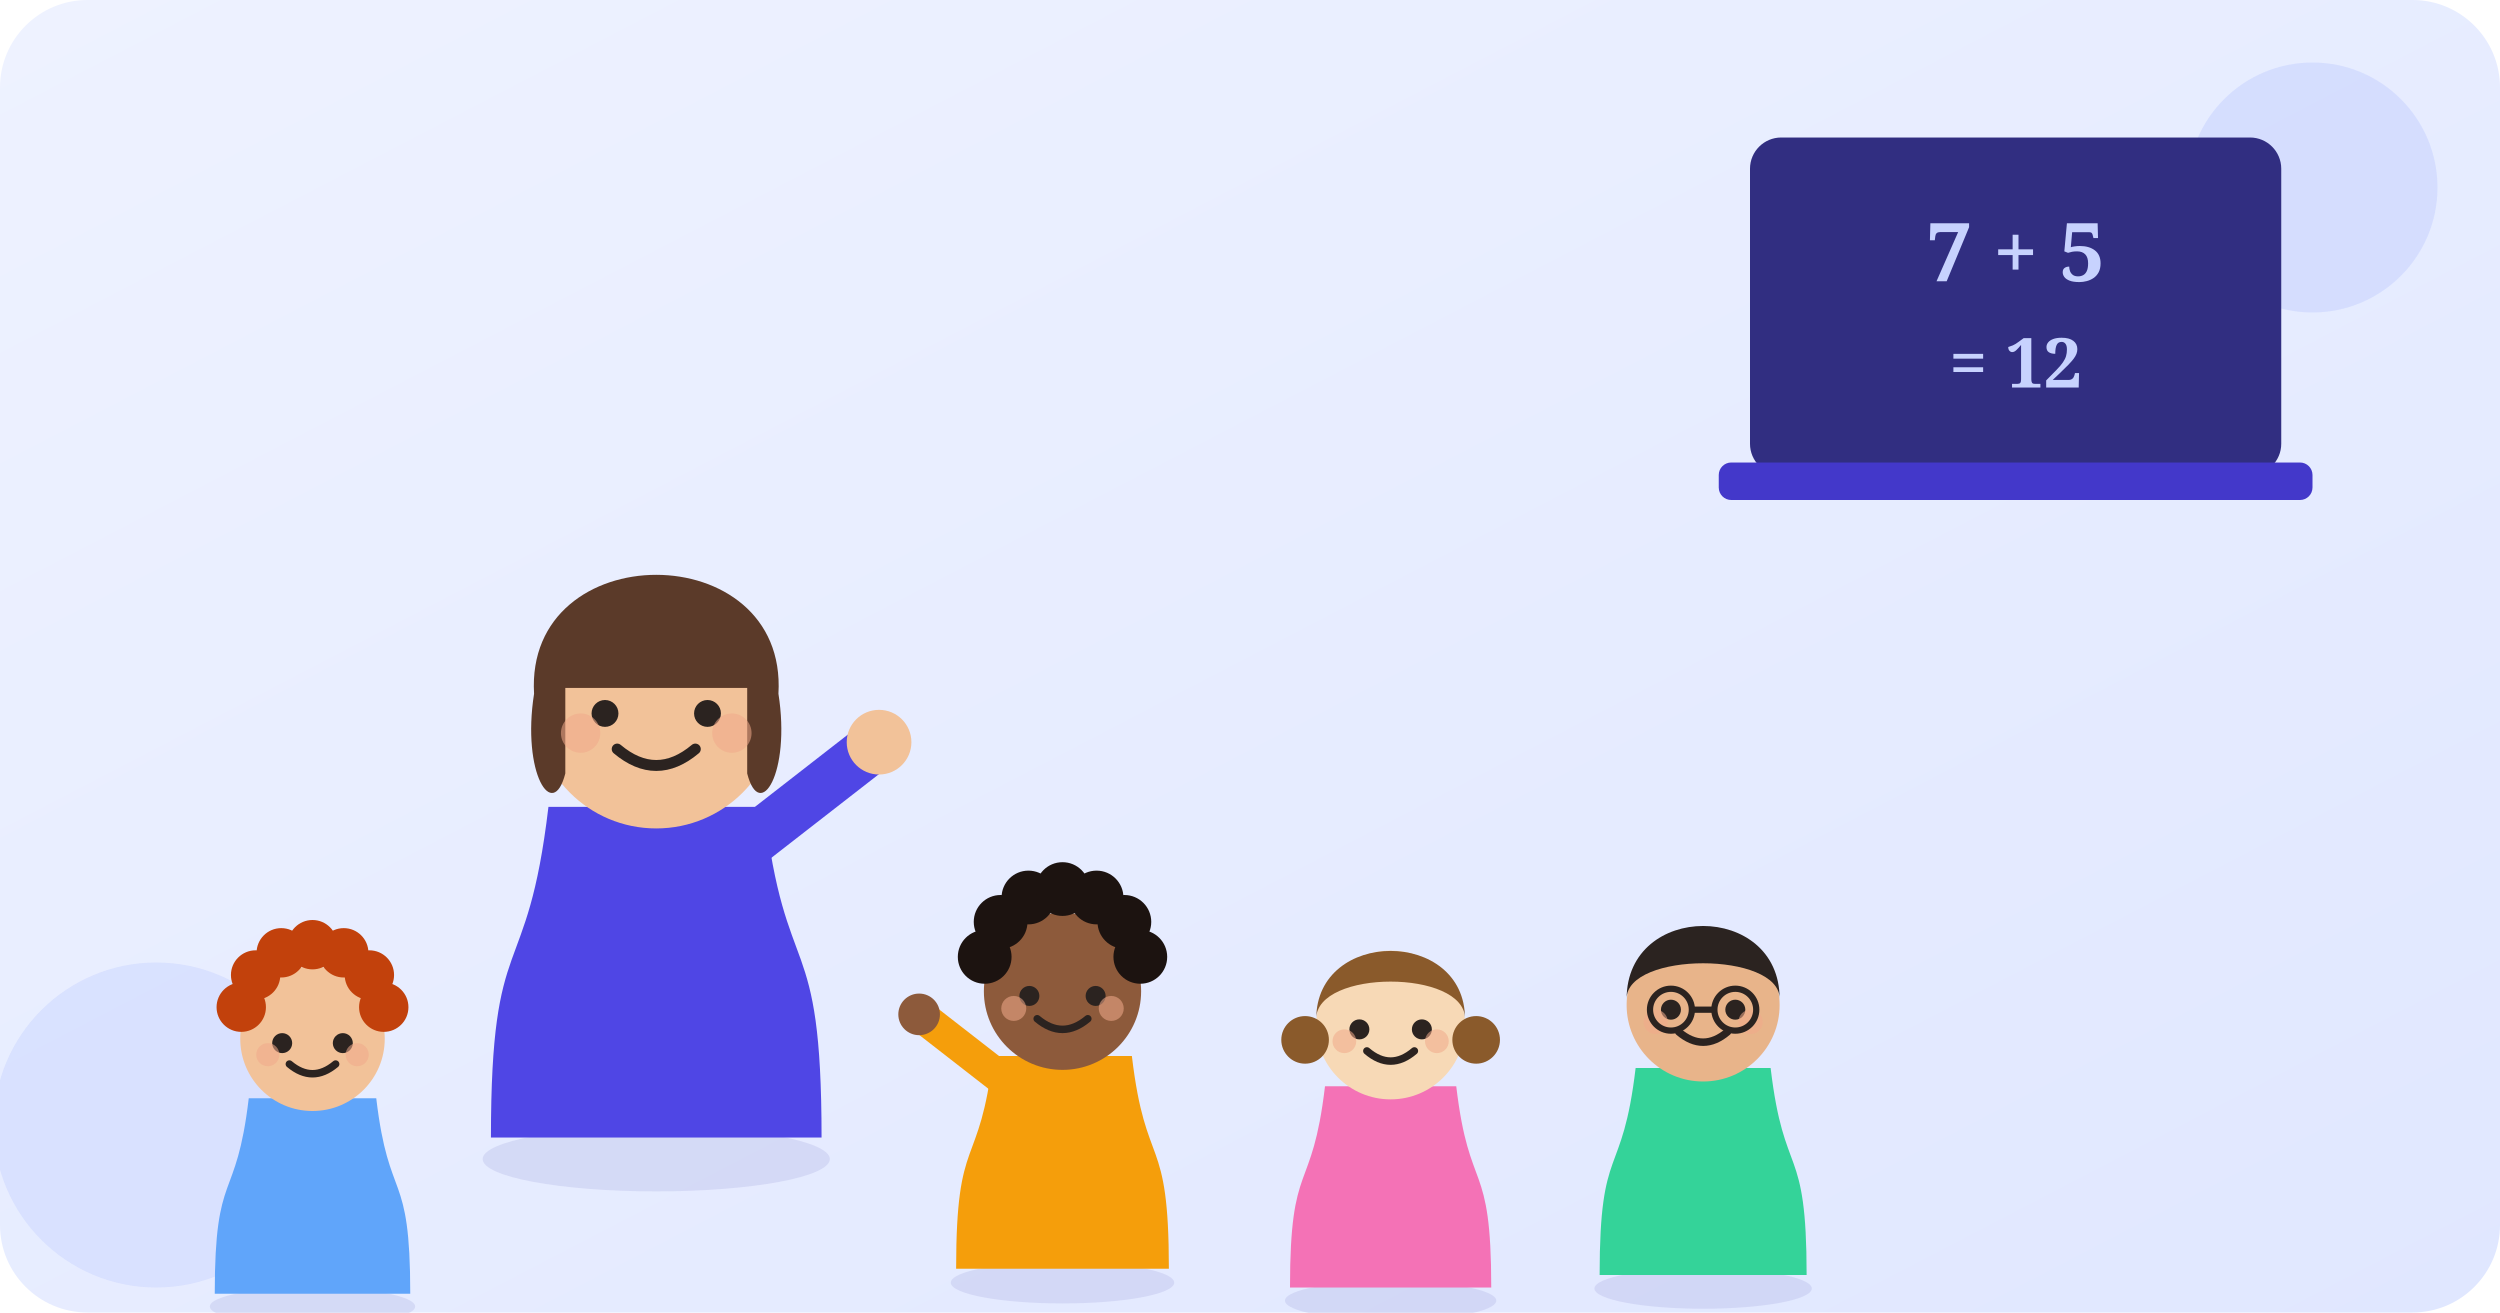
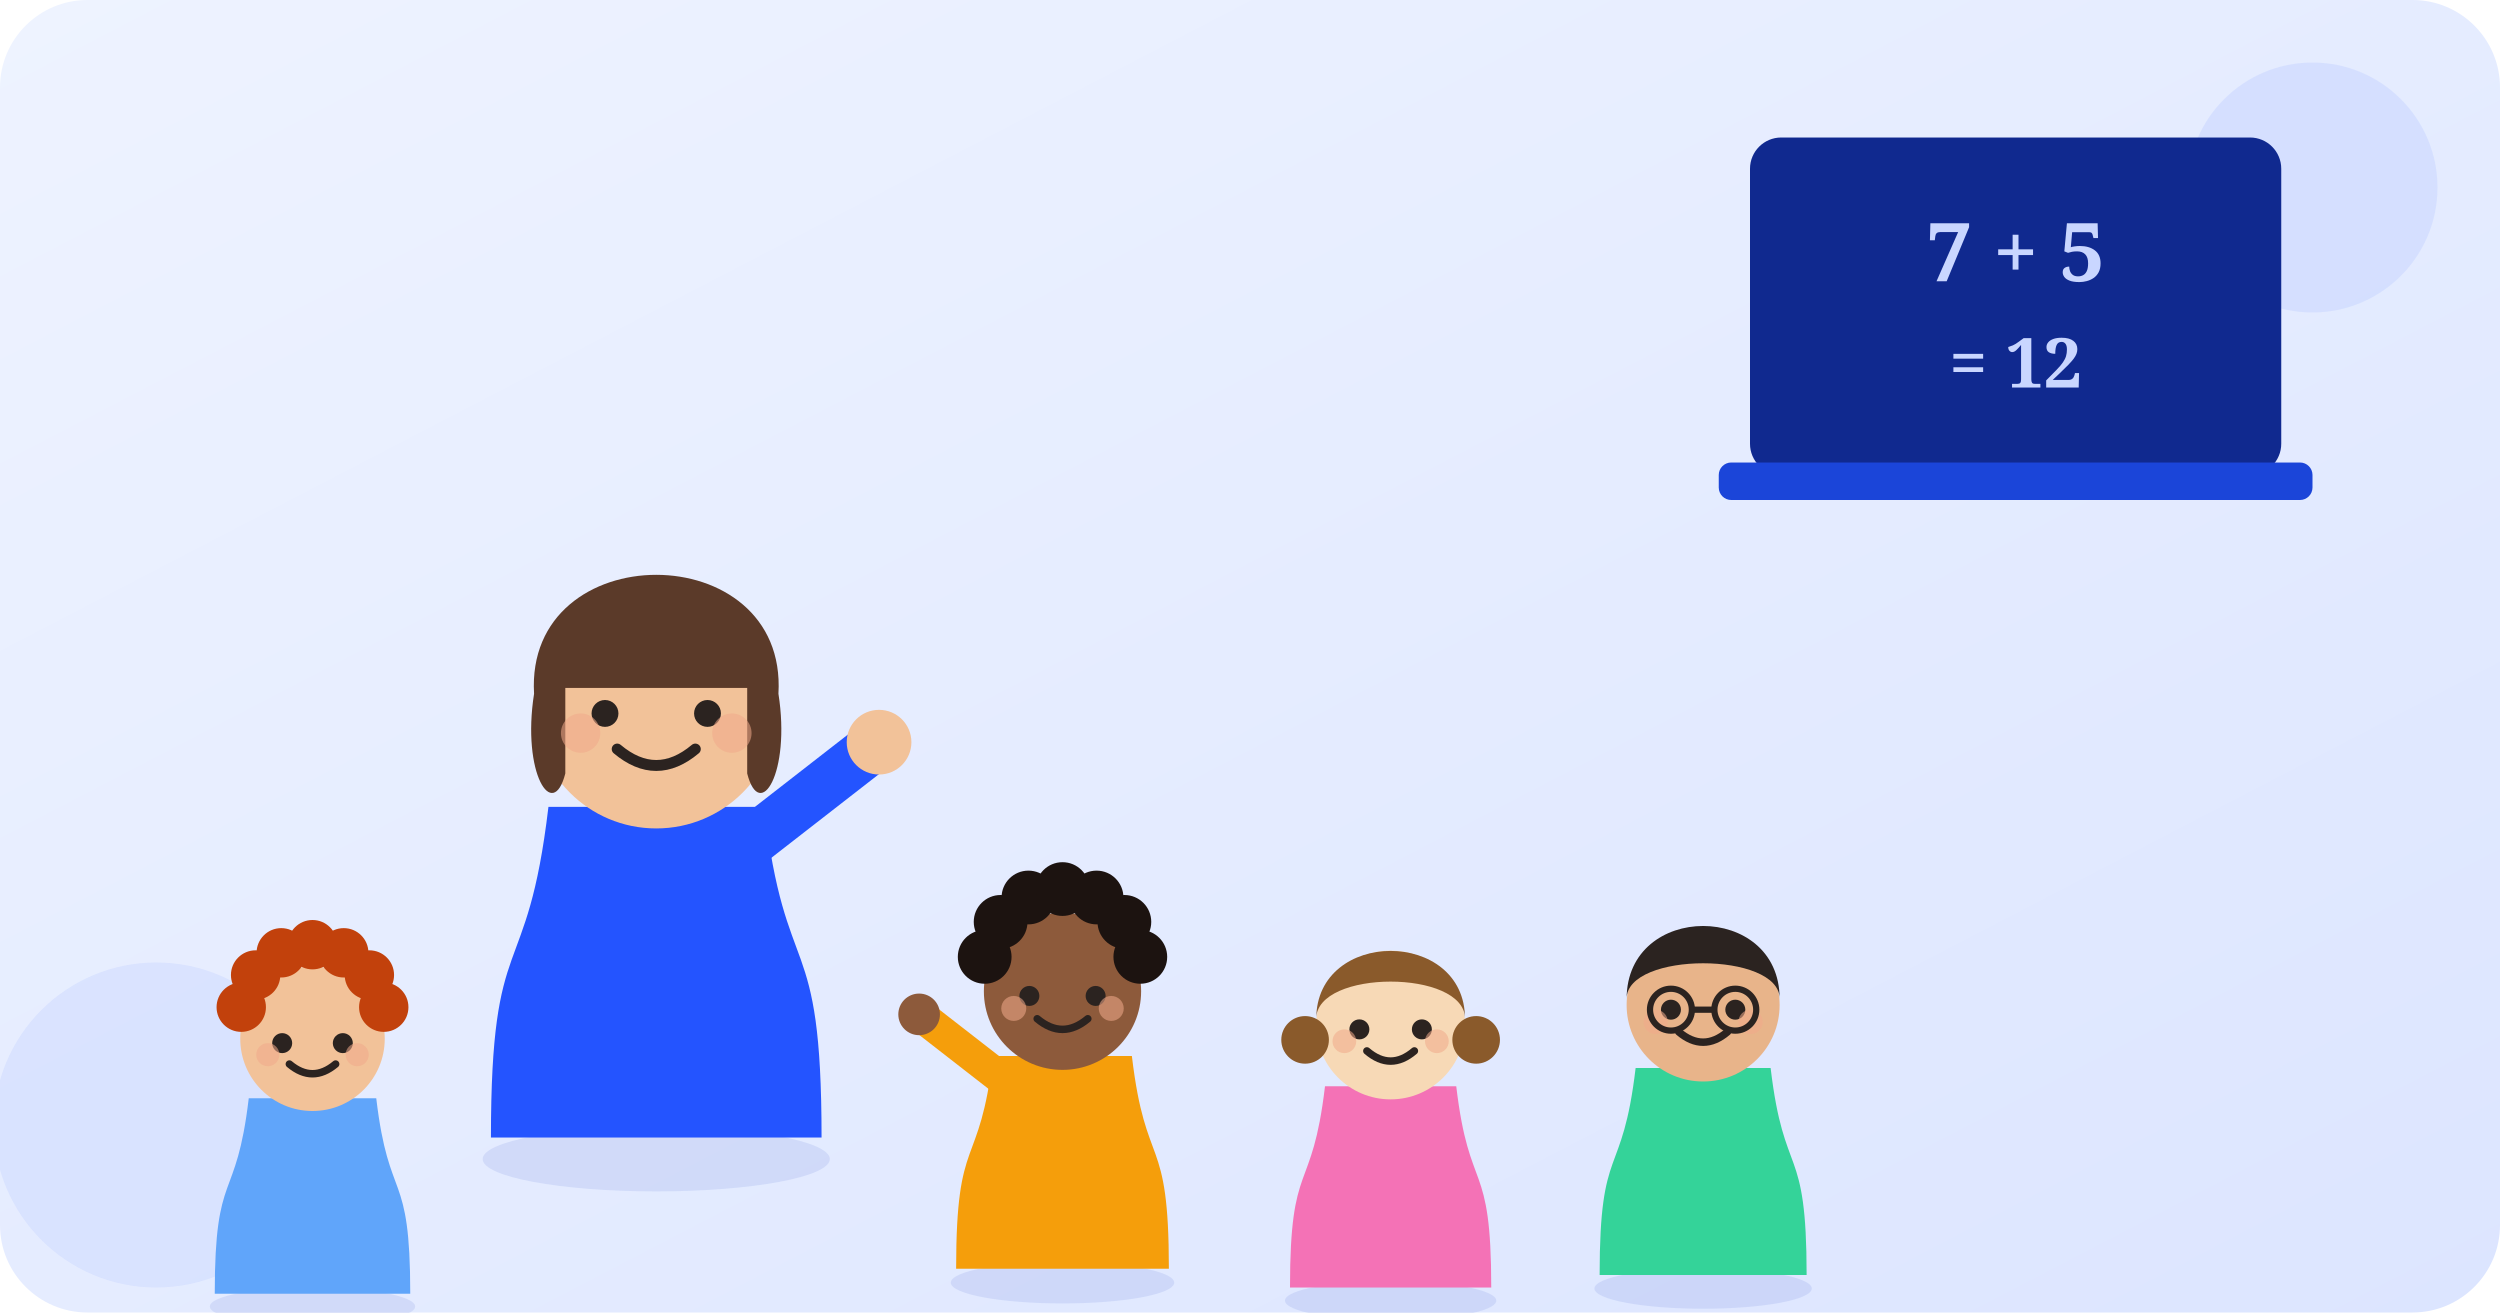
<svg xmlns="http://www.w3.org/2000/svg" viewBox="0 0 800 420" role="img" aria-label="Une professeure sourit avec un petit groupe de quatre élèves autour d’un tableau">
  <defs>
    <linearGradient id="bgClasse" x1="0" y1="0" x2="1" y2="1">
-       <stop offset="0" stop-color="#EEF2FF" />
-       <stop offset="1" stop-color="#E0E7FF" />
+       <stop offset="0" stop-color="#EEF3FF" />
+       <stop offset="1" stop-color="#DCE5FF" />
    </linearGradient>
  </defs>
  <rect width="800" height="420" rx="28" fill="url(#bgClasse)" />
-   <circle cx="740" cy="60" r="40" fill="#C7D2FE" opacity="0.55" />
-   <circle cx="50" cy="360" r="52" fill="#C7D2FE" opacity="0.45" />
+   <circle cx="740" cy="60" r="40" fill="#C9D6FF" opacity="0.55" />
+   <circle cx="50" cy="360" r="52" fill="#C9D6FF" opacity="0.45" />
  <g transform="translate(560,44)">
-     <rect x="0" y="0" width="170" height="108" rx="10" fill="#312e81" />
-     <rect x="-10" y="104" width="190" height="12" rx="4" fill="#4338CA" />
-     <text x="85" y="46" font-family="Georgia, serif" font-size="26" fill="#c7d2fe" text-anchor="middle" font-weight="700">7 + 5</text>
-     <text x="85" y="80" font-family="Georgia, serif" font-size="22" fill="#c7d2fe" text-anchor="middle" font-weight="700">= 12</text>
+     <rect x="0" y="0" width="170" height="108" rx="10" fill="#10298F" />
+     <rect x="-10" y="104" width="190" height="12" rx="4" fill="#1B45D9" />
+     <text x="85" y="46" font-family="Georgia, serif" font-size="26" fill="#C9D6FF" text-anchor="middle" font-weight="700">7 + 5</text>
+     <text x="85" y="80" font-family="Georgia, serif" font-size="22" fill="#C9D6FF" text-anchor="middle" font-weight="700">= 12</text>
  </g>
  <g transform="translate(210,0)">
-     <ellipse cx="0" cy="370.9" rx="55.545" ry="10.35" fill="#3730A3" opacity="0.10" />
-     <path d="M-34.5 258.2 C-41.4 316.39 -52.9 295.23 -52.9 364 L52.9 364 C52.9 295.23 41.4 316.39 34.5 258.2 Z" fill="#4F46E5" />
-     <path d="M29.9 269.7 L71.3 237.5" stroke="#4F46E5" stroke-width="16.1" stroke-linecap="round" />
+     <ellipse cx="0" cy="370.9" rx="55.545" ry="10.35" fill="#1B3FC4" opacity="0.10" />
+     <path d="M-34.5 258.2 C-41.4 316.39 -52.9 295.23 -52.9 364 L52.9 364 C52.9 295.23 41.4 316.39 34.5 258.2 Z" fill="#2454FF" />
+     <path d="M29.9 269.7 L71.3 237.5" stroke="#2454FF" stroke-width="16.1" stroke-linecap="round" />
    <circle cx="71.3" cy="237.5" r="10.35" fill="#F2C299" />
    <circle cx="0" cy="226.0" r="39.1" fill="#F2C299" />
    <path d="M-39.1 222.0 C-42.1 171.26 42.1 171.26 39.1 222.0 C43.1 247.505 33.1 263.145 29.1 247.505 L29.1 220.135 L-29.1 220.135 L-29.1 247.505 C-33.1 263.145 -43.1 247.505 -39.1 222.0 Z" fill="#5B3A29" />
    <circle cx="-16.4" cy="228.3" r="4.3" fill="#2b2320" />
    <circle cx="16.4" cy="228.3" r="4.3" fill="#2b2320" />
    <path d="M-12.5 239.7 Q0 250.2 12.5 239.7" stroke="#2b2320" stroke-width="3.5" fill="none" stroke-linecap="round" />
    <circle cx="-24.2" cy="234.6" r="6.3" fill="#F0A98A" opacity="0.55" />
    <circle cx="24.2" cy="234.6" r="6.3" fill="#F0A98A" opacity="0.55" />
  </g>
  <g transform="translate(340,0)">
-     <ellipse cx="0" cy="410.44" rx="35.742" ry="6.66" fill="#3730A3" opacity="0.10" />
+     <ellipse cx="0" cy="410.44" rx="35.742" ry="6.66" fill="#1B3FC4" opacity="0.10" />
    <path d="M-22.2 337.92 C-26.64 375.364 -34.04 361.748 -34.04 406 L34.04 406 C34.04 361.748 26.64 375.364 22.2 337.92 Z" fill="#F59E0B" />
    <path d="M-19.24 345.32 L-45.88 324.6" stroke="#F59E0B" stroke-width="10.36" stroke-linecap="round" />
    <circle cx="-45.88" cy="324.6" r="6.66" fill="#8D5A3B" />
    <circle cx="0" cy="317.2" r="25.16" fill="#8D5A3B" />
    <circle cx="-24.9" cy="306.2" r="8.6" fill="#1C1310" />
    <circle cx="-19.8" cy="295.0" r="8.6" fill="#1C1310" />
    <circle cx="-10.9" cy="287.2" r="8.6" fill="#1C1310" />
    <circle cx="-0.0" cy="284.5" r="8.6" fill="#1C1310" />
    <circle cx="10.9" cy="287.2" r="8.6" fill="#1C1310" />
    <circle cx="19.8" cy="295.0" r="8.6" fill="#1C1310" />
    <circle cx="24.9" cy="306.2" r="8.6" fill="#1C1310" />
    <circle cx="-10.6" cy="318.7" r="3.2" fill="#2b2320" />
    <circle cx="10.6" cy="318.7" r="3.2" fill="#2b2320" />
    <path d="M-8.1 326.0 Q0 332.8 8.1 326.0" stroke="#2b2320" stroke-width="2.4" fill="none" stroke-linecap="round" />
    <circle cx="-15.6" cy="322.7" r="4.0" fill="#F0A98A" opacity="0.55" />
    <circle cx="15.6" cy="322.7" r="4.0" fill="#F0A98A" opacity="0.55" />
  </g>
  <g transform="translate(445,0)">
-     <ellipse cx="0" cy="416.2" rx="33.81" ry="6.3" fill="#3730A3" opacity="0.10" />
+     <ellipse cx="0" cy="416.2" rx="33.81" ry="6.3" fill="#1B3FC4" opacity="0.10" />
    <path d="M-21.0 347.6 C-25.2 383.02 -32.2 370.14 -32.2 412 L32.2 412 C32.2 370.14 25.2 383.02 21.0 347.6 Z" fill="#F472B6" />
    <circle cx="0" cy="328.0" r="23.8" fill="#F7D9B6" />
    <path d="M-23.8 326.0 C-23.8 297.06 23.8 297.06 23.8 326.0 C23.8 310.15 -23.8 310.15 -23.8 326.0 Z" fill="#8a5a2b" />
    <circle cx="-27.37" cy="332.76" r="7.616" fill="#8a5a2b" />
    <circle cx="27.37" cy="332.76" r="7.616" fill="#8a5a2b" />
    <circle cx="-10.0" cy="329.4" r="3.2" fill="#2b2320" />
    <circle cx="10.0" cy="329.4" r="3.2" fill="#2b2320" />
    <path d="M-7.6 336.3 Q0 342.8 7.6 336.3" stroke="#2b2320" stroke-width="2.4" fill="none" stroke-linecap="round" />
    <circle cx="-14.8" cy="333.2" r="3.8" fill="#F0A98A" opacity="0.55" />
    <circle cx="14.8" cy="333.2" r="3.8" fill="#F0A98A" opacity="0.55" />
  </g>
  <g transform="translate(545,0)">
-     <ellipse cx="0" cy="412.32" rx="34.776" ry="6.48" fill="#3730A3" opacity="0.10" />
+     <ellipse cx="0" cy="412.32" rx="34.776" ry="6.48" fill="#1B3FC4" opacity="0.10" />
    <path d="M-21.6 341.76 C-25.92 378.192 -33.12 364.944 -33.12 408 L33.12 408 C33.12 364.944 25.92 378.192 21.6 341.76 Z" fill="#34D399" />
    <circle cx="0" cy="321.6" r="24.48" fill="#E8B48A" />
    <path d="M-24.48 319.6 C-24.48 288.552 24.48 288.552 24.48 319.6 C24.48 304.464 -24.48 304.464 -24.48 319.6 Z" fill="#2b2320" />
    <circle cx="-10.3" cy="323.1" r="3.2" fill="#2b2320" />
    <circle cx="10.3" cy="323.1" r="3.2" fill="#2b2320" />
    <path d="M-7.8 330.2 Q0 336.8 7.8 330.2" stroke="#2b2320" stroke-width="2.4" fill="none" stroke-linecap="round" />
    <circle cx="-15.2" cy="327.0" r="3.9" fill="#F0A98A" opacity="0.55" />
    <circle cx="15.2" cy="327.0" r="3.9" fill="#F0A98A" opacity="0.55" />
    <circle cx="-10.3" cy="323.1" r="6.7" fill="none" stroke="#2b2320" stroke-width="2" />
    <circle cx="10.3" cy="323.1" r="6.7" fill="none" stroke="#2b2320" stroke-width="2" />
    <line x1="-3.6" y1="323.1" x2="3.6" y2="323.1" stroke="#2b2320" stroke-width="2" />
  </g>
  <g transform="translate(100,0)">
-     <ellipse cx="0" cy="418.08" rx="32.844" ry="6.12" fill="#3730A3" opacity="0.10" />
+     <ellipse cx="0" cy="418.08" rx="32.844" ry="6.12" fill="#1B3FC4" opacity="0.10" />
    <path d="M-20.4 351.44 C-24.48 385.848 -31.28 373.336 -31.28 414 L31.28 414 C31.28 373.336 24.48 385.848 20.4 351.44 Z" fill="#60A5FA" />
    <circle cx="0" cy="332.4" r="23.12" fill="#F2C299" />
    <circle cx="-22.8" cy="322.3" r="7.9" fill="#C2410C" />
    <circle cx="-18.2" cy="312.0" r="7.9" fill="#C2410C" />
    <circle cx="-10.0" cy="304.9" r="7.9" fill="#C2410C" />
    <circle cx="-0.0" cy="302.3" r="7.9" fill="#C2410C" />
    <circle cx="10.0" cy="304.9" r="7.9" fill="#C2410C" />
    <circle cx="18.2" cy="312.0" r="7.9" fill="#C2410C" />
    <circle cx="22.8" cy="322.3" r="7.9" fill="#C2410C" />
    <circle cx="-9.7" cy="333.8" r="3.2" fill="#2b2320" />
    <circle cx="9.7" cy="333.8" r="3.2" fill="#2b2320" />
    <path d="M-7.4 340.5 Q0 346.7 7.4 340.5" stroke="#2b2320" stroke-width="2.4" fill="none" stroke-linecap="round" />
    <circle cx="-14.3" cy="337.5" r="3.7" fill="#F0A98A" opacity="0.55" />
    <circle cx="14.3" cy="337.5" r="3.7" fill="#F0A98A" opacity="0.55" />
  </g>
</svg>
